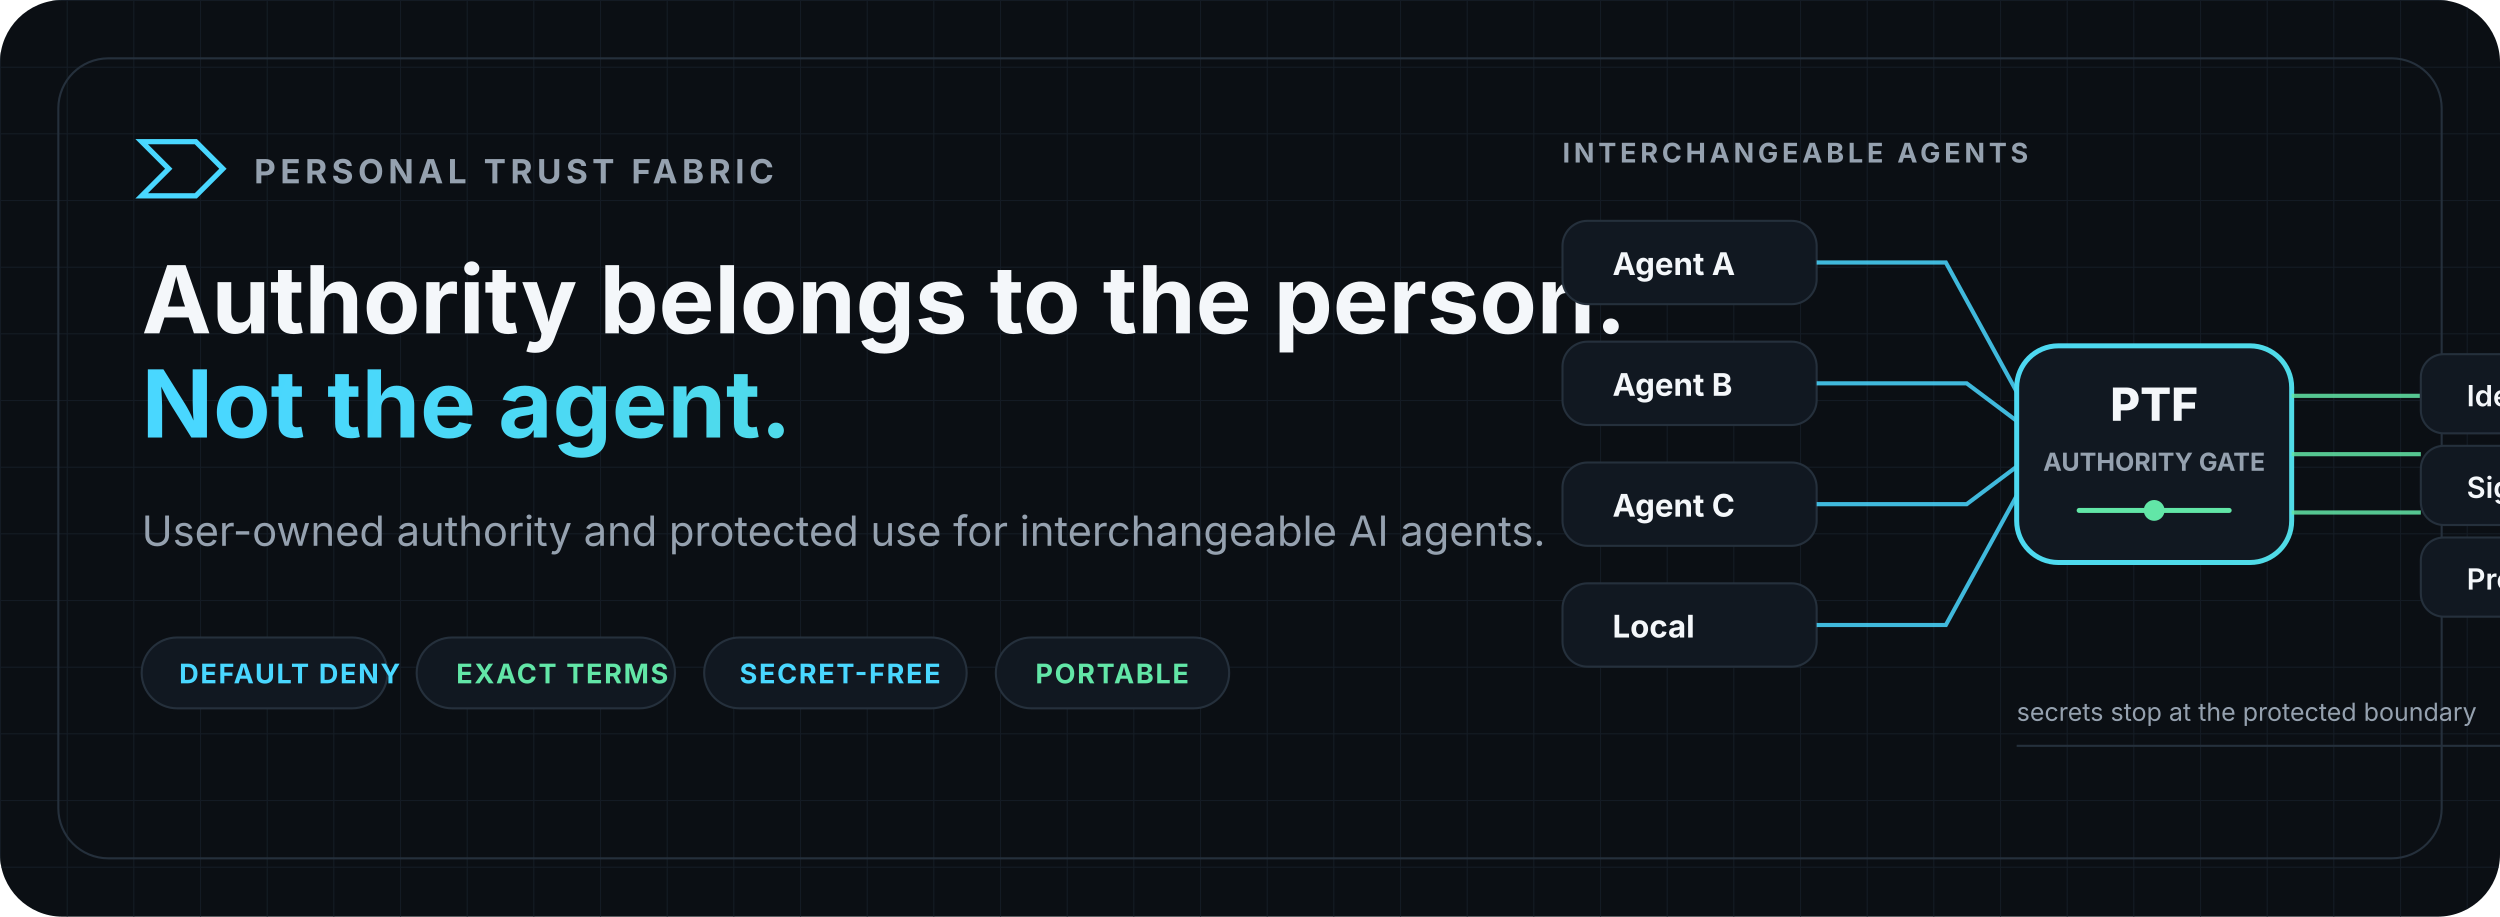
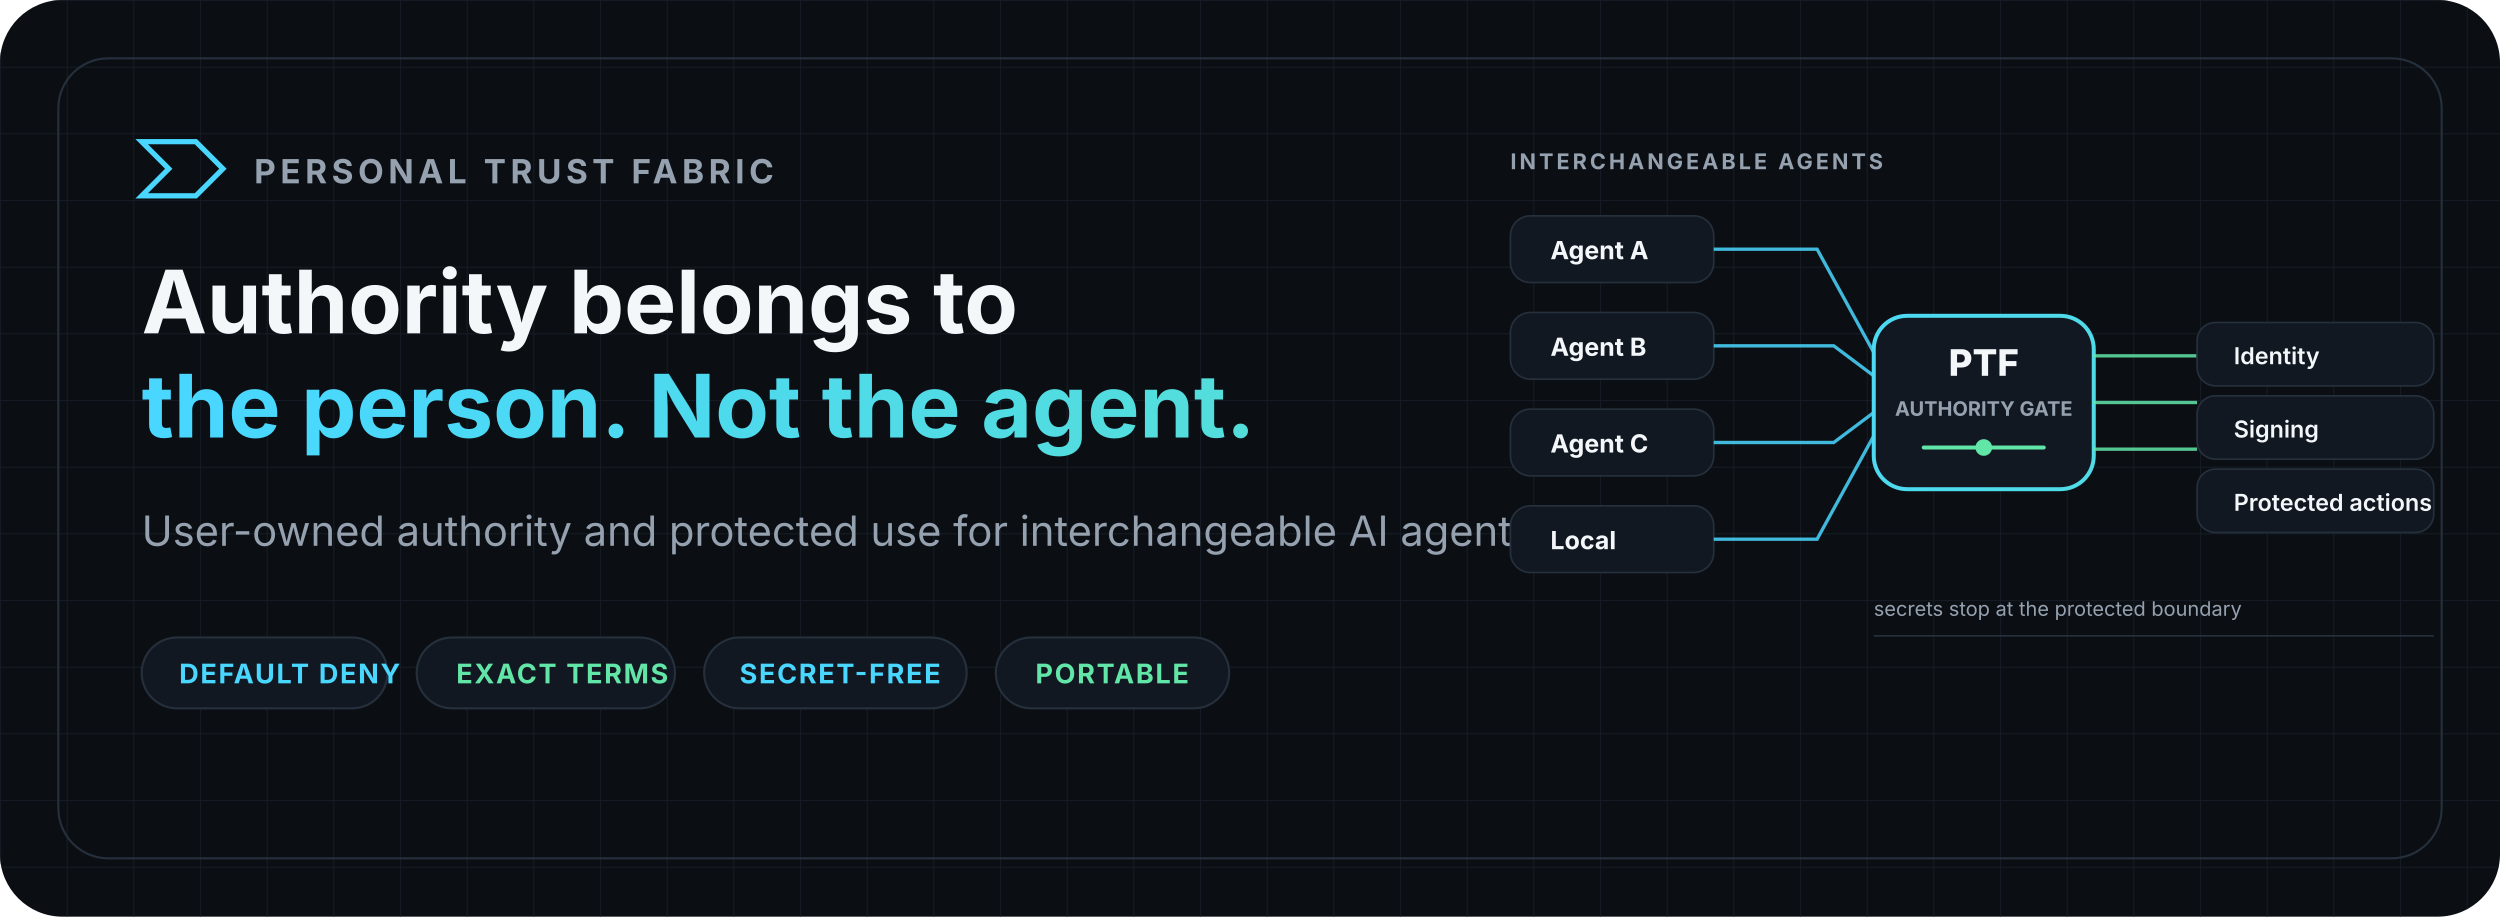
<svg xmlns="http://www.w3.org/2000/svg" viewBox="0 0 1200 440" role="img" aria-labelledby="title desc">
  <defs>
    <linearGradient id="daccent" x1="62" y1="62" x2="1130" y2="390" gradientUnits="userSpaceOnUse">
      <stop stop-color="#49D7FF" />
      <stop offset="1" stop-color="#62E6A7" />
    </linearGradient>
    <pattern id="dgrid" width="32" height="32" patternUnits="userSpaceOnUse">
      <path d="M32 0H0V32" fill="none" stroke="#18212B" stroke-width="1" />
    </pattern>
  </defs>
  <rect width="1200" height="440" rx="30" fill="#0B0F14" />
  <rect width="1200" height="440" rx="30" fill="url(#dgrid)" opacity=".7" />
  <rect x="28" y="28" width="1144" height="384" rx="24" fill="none" stroke="#25303C" />
  <g font-family="-apple-system,BlinkMacSystemFont,'Segoe UI',sans-serif">
    <g transform="translate(68 68)">
      <path d="M0 0h26l13 13-13 13H0L13 13 0 0z" fill="none" stroke="url(#daccent)" stroke-width="2.5" />
      <text x="54" y="20" fill="#95A1AF" font-size="16" font-weight="700" letter-spacing="2.2">PERSONAL TRUST FABRIC</text>
-       <text x="0" y="92" fill="#F4F7FA" font-size="45" font-weight="720">Authority belongs to the person.</text>
-       <text x="0" y="142" fill="url(#daccent)" font-size="45" font-weight="720">Not the agent.</text>
+       <text x="0" y="92" fill="#F4F7FA" font-size="42" font-weight="720">Authority belongs to</text>
+       <text x="0" y="142" fill="url(#daccent)" font-size="42" font-weight="720">the person. Not the agent.</text>
      <text x="0" y="194" fill="#95A1AF" font-size="20">User-owned authority and protected use for interchangeable AI agents.</text>
      <g transform="translate(0 238)" font-size="13" font-weight="700" letter-spacing=".8">
        <rect width="118" height="34" rx="17" fill="#111821" stroke="#25303C" />
        <text x="18" y="22" fill="#49D7FF">DEFAULT DENY</text>
        <rect x="132" width="124" height="34" rx="17" fill="#111821" stroke="#25303C" />
        <text x="151" y="22" fill="#62E6A7">EXACT TERMS</text>
        <rect x="270" width="126" height="34" rx="17" fill="#111821" stroke="#25303C" />
        <text x="287" y="22" fill="#49D7FF">SECRET-FREE</text>
        <rect x="410" width="112" height="34" rx="17" fill="#111821" stroke="#25303C" />
        <text x="429" y="22" fill="#62E6A7">PORTABLE</text>
      </g>
    </g>
-     <g transform="translate(750 64)">
+     <g transform="translate(725 70) scale(.8)">
      <text x="0" y="14" fill="#95A1AF" font-size="13" font-weight="700" letter-spacing="1.8">INTERCHANGEABLE AGENTS</text>
      <g fill="#111821" stroke="#25303C">
        <rect x="0" y="42" width="122" height="40" rx="12" />
        <rect x="0" y="100" width="122" height="40" rx="12" />
        <rect x="0" y="158" width="122" height="40" rx="12" />
        <rect x="0" y="216" width="122" height="40" rx="12" />
      </g>
      <g fill="#F4F7FA" font-size="15" font-weight="650">
        <text x="24" y="68">Agent A</text>
        <text x="24" y="126">Agent B</text>
        <text x="24" y="184">Agent C</text>
        <text x="24" y="242">Local</text>
      </g>
      <g fill="none" stroke="#49D7FF" stroke-width="2" opacity=".85">
        <path d="M122 62h62l34 62" />
        <path d="M122 120h72l24 18" />
        <path d="M122 178h72l24-18" />
        <path d="M122 236h62l34-62" />
      </g>
      <rect x="218" y="102" width="132" height="104" rx="20" fill="#111821" stroke="url(#daccent)" stroke-width="2.4" />
      <text x="284" y="138" text-anchor="middle" fill="#F4F7FA" font-size="22" font-weight="760">PTF</text>
      <text x="284" y="162" text-anchor="middle" fill="#95A1AF" font-size="12" font-weight="650">AUTHORITY GATE</text>
      <path d="M248 181h72" stroke="#62E6A7" stroke-width="2.4" stroke-linecap="round" />
      <circle cx="284" cy="181" r="5" fill="#62E6A7" />
      <g fill="none" stroke="#62E6A7" stroke-width="2" opacity=".85">
        <path d="M350 126h62" />
        <path d="M350 154h62" />
        <path d="M350 182h62" />
      </g>
      <g fill="#111821" stroke="#25303C">
        <rect x="412" y="106" width="142" height="38" rx="11" />
        <rect x="412" y="150" width="142" height="38" rx="11" />
        <rect x="412" y="194" width="142" height="38" rx="11" />
      </g>
      <g fill="#F4F7FA" font-size="14" font-weight="620">
        <text x="434" y="131">Identity</text>
        <text x="434" y="175">Signing</text>
        <text x="434" y="219">Protected actions</text>
      </g>
      <text x="218" y="282" fill="#95A1AF" font-size="12">secrets stop at the protected boundary</text>
      <path d="M218 294h336" stroke="#25303C" />
    </g>
  </g>
</svg>
